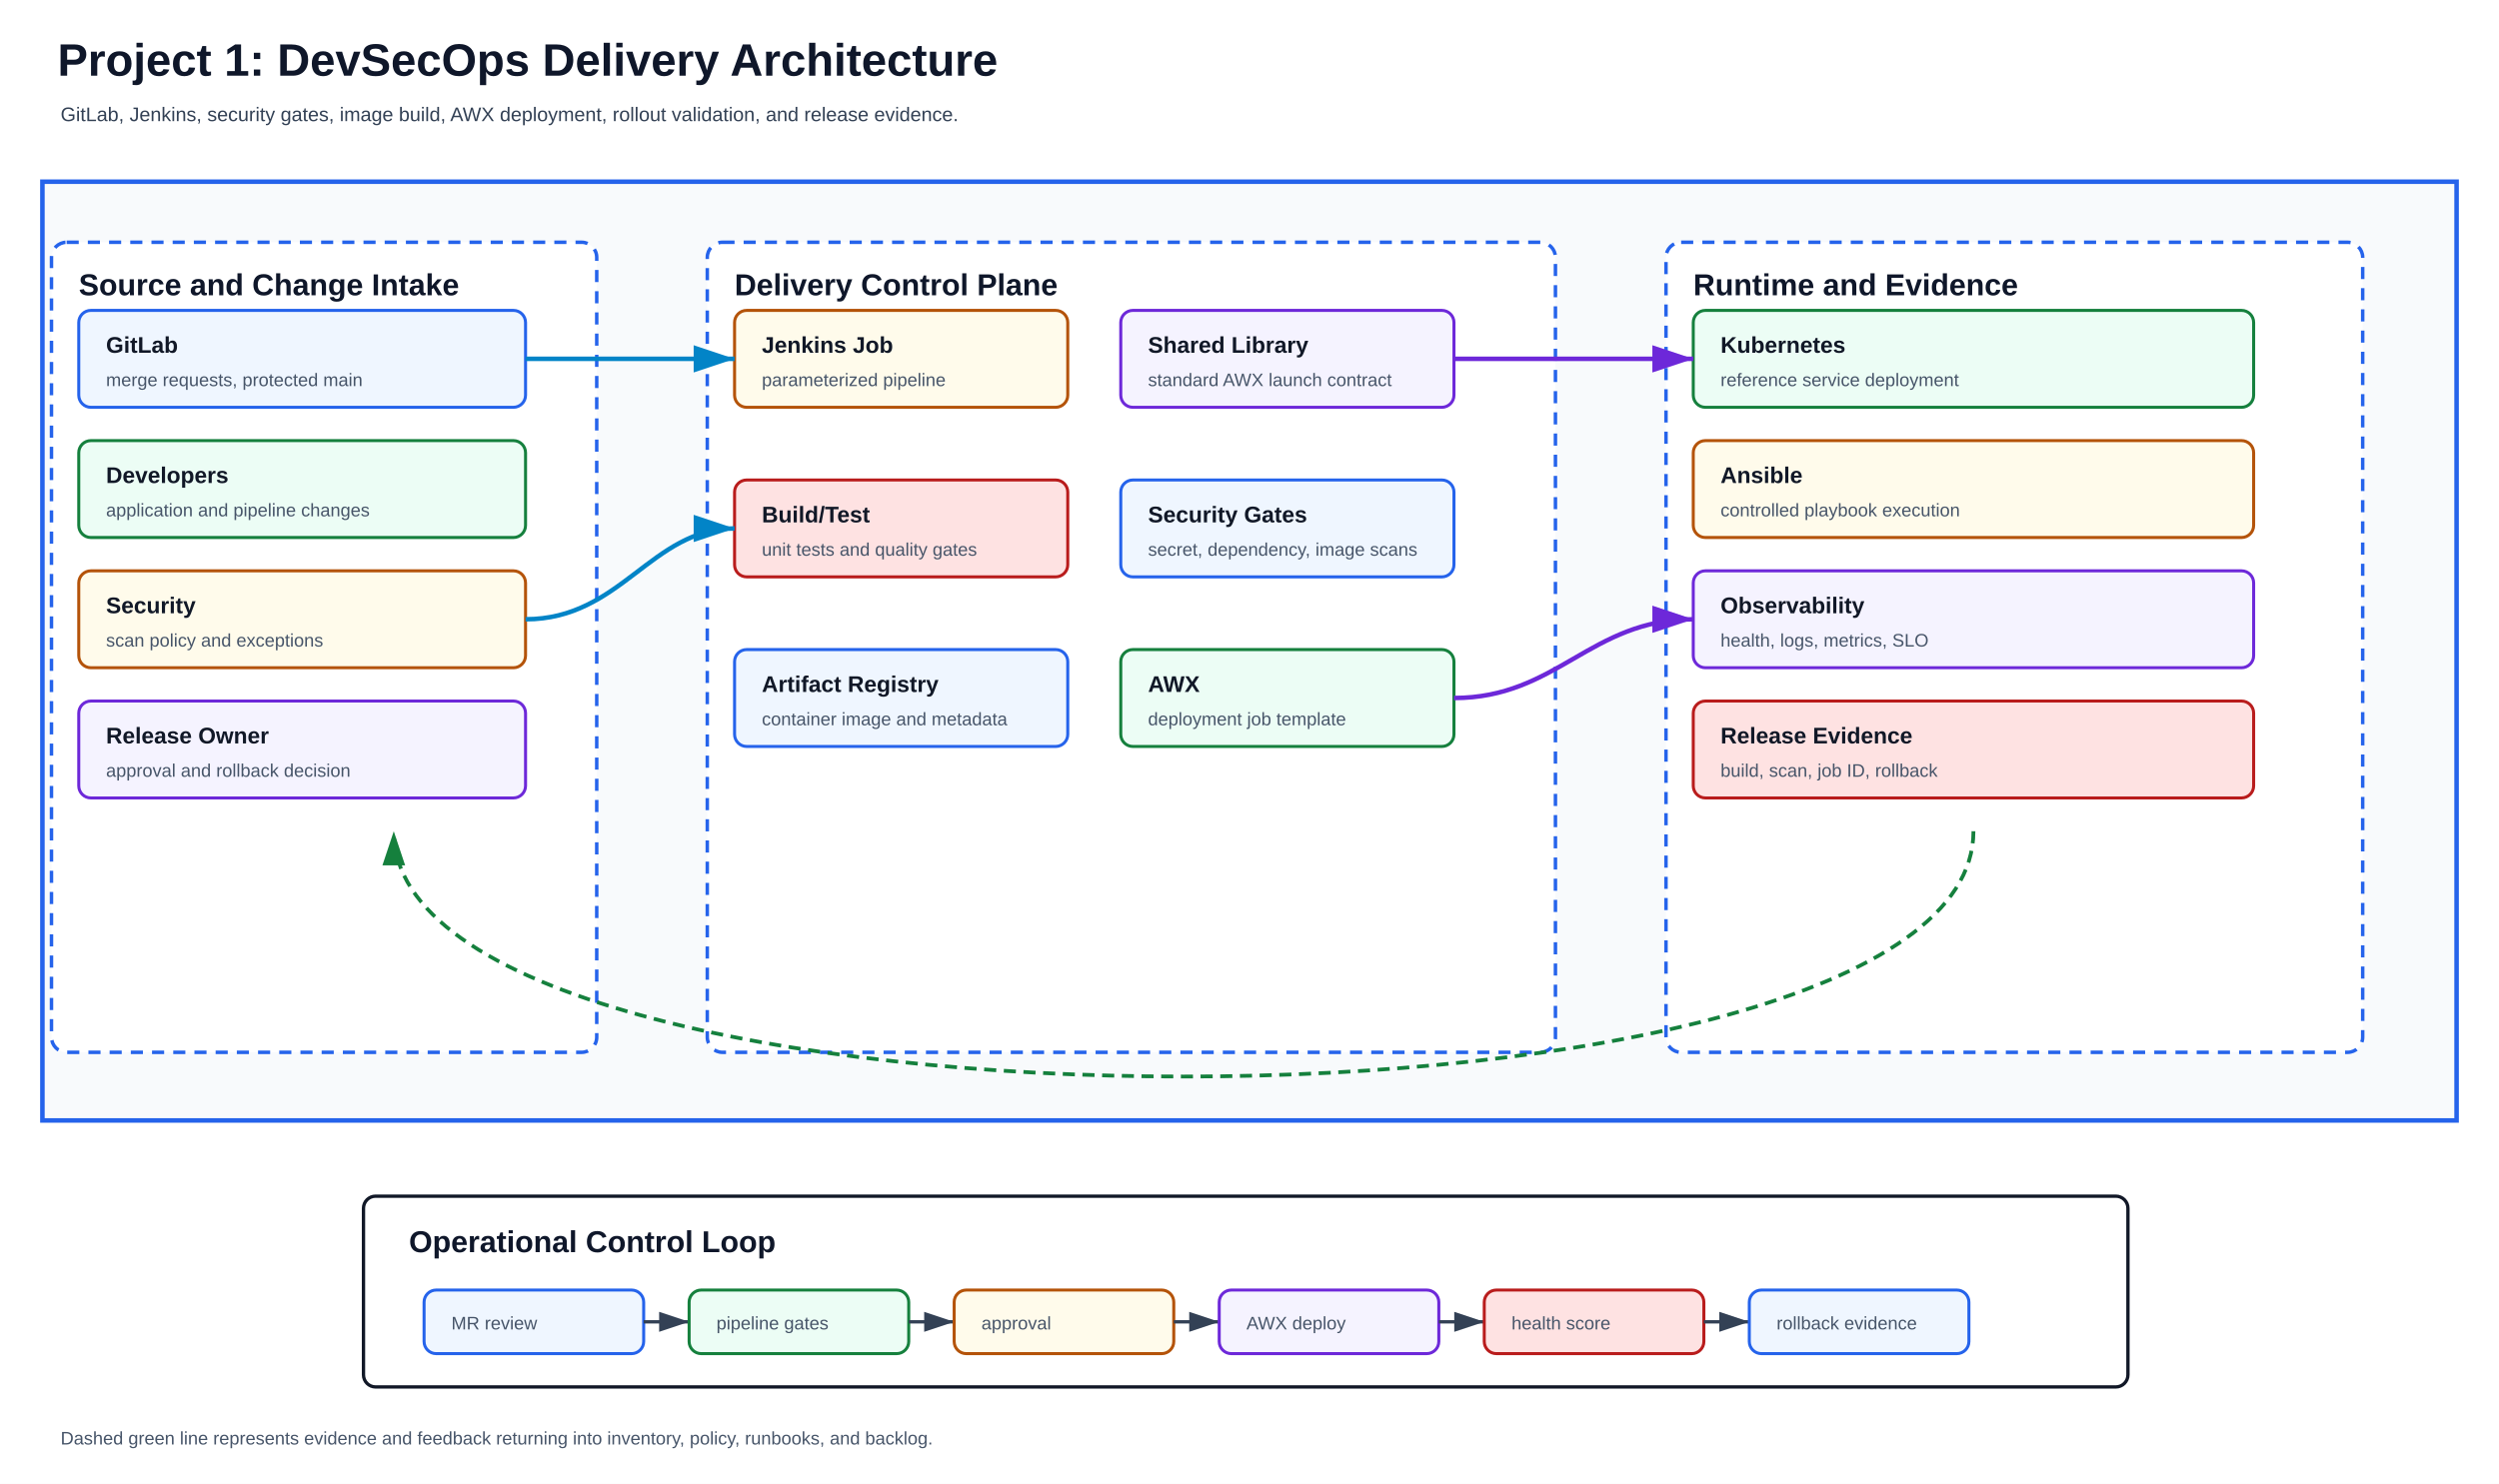
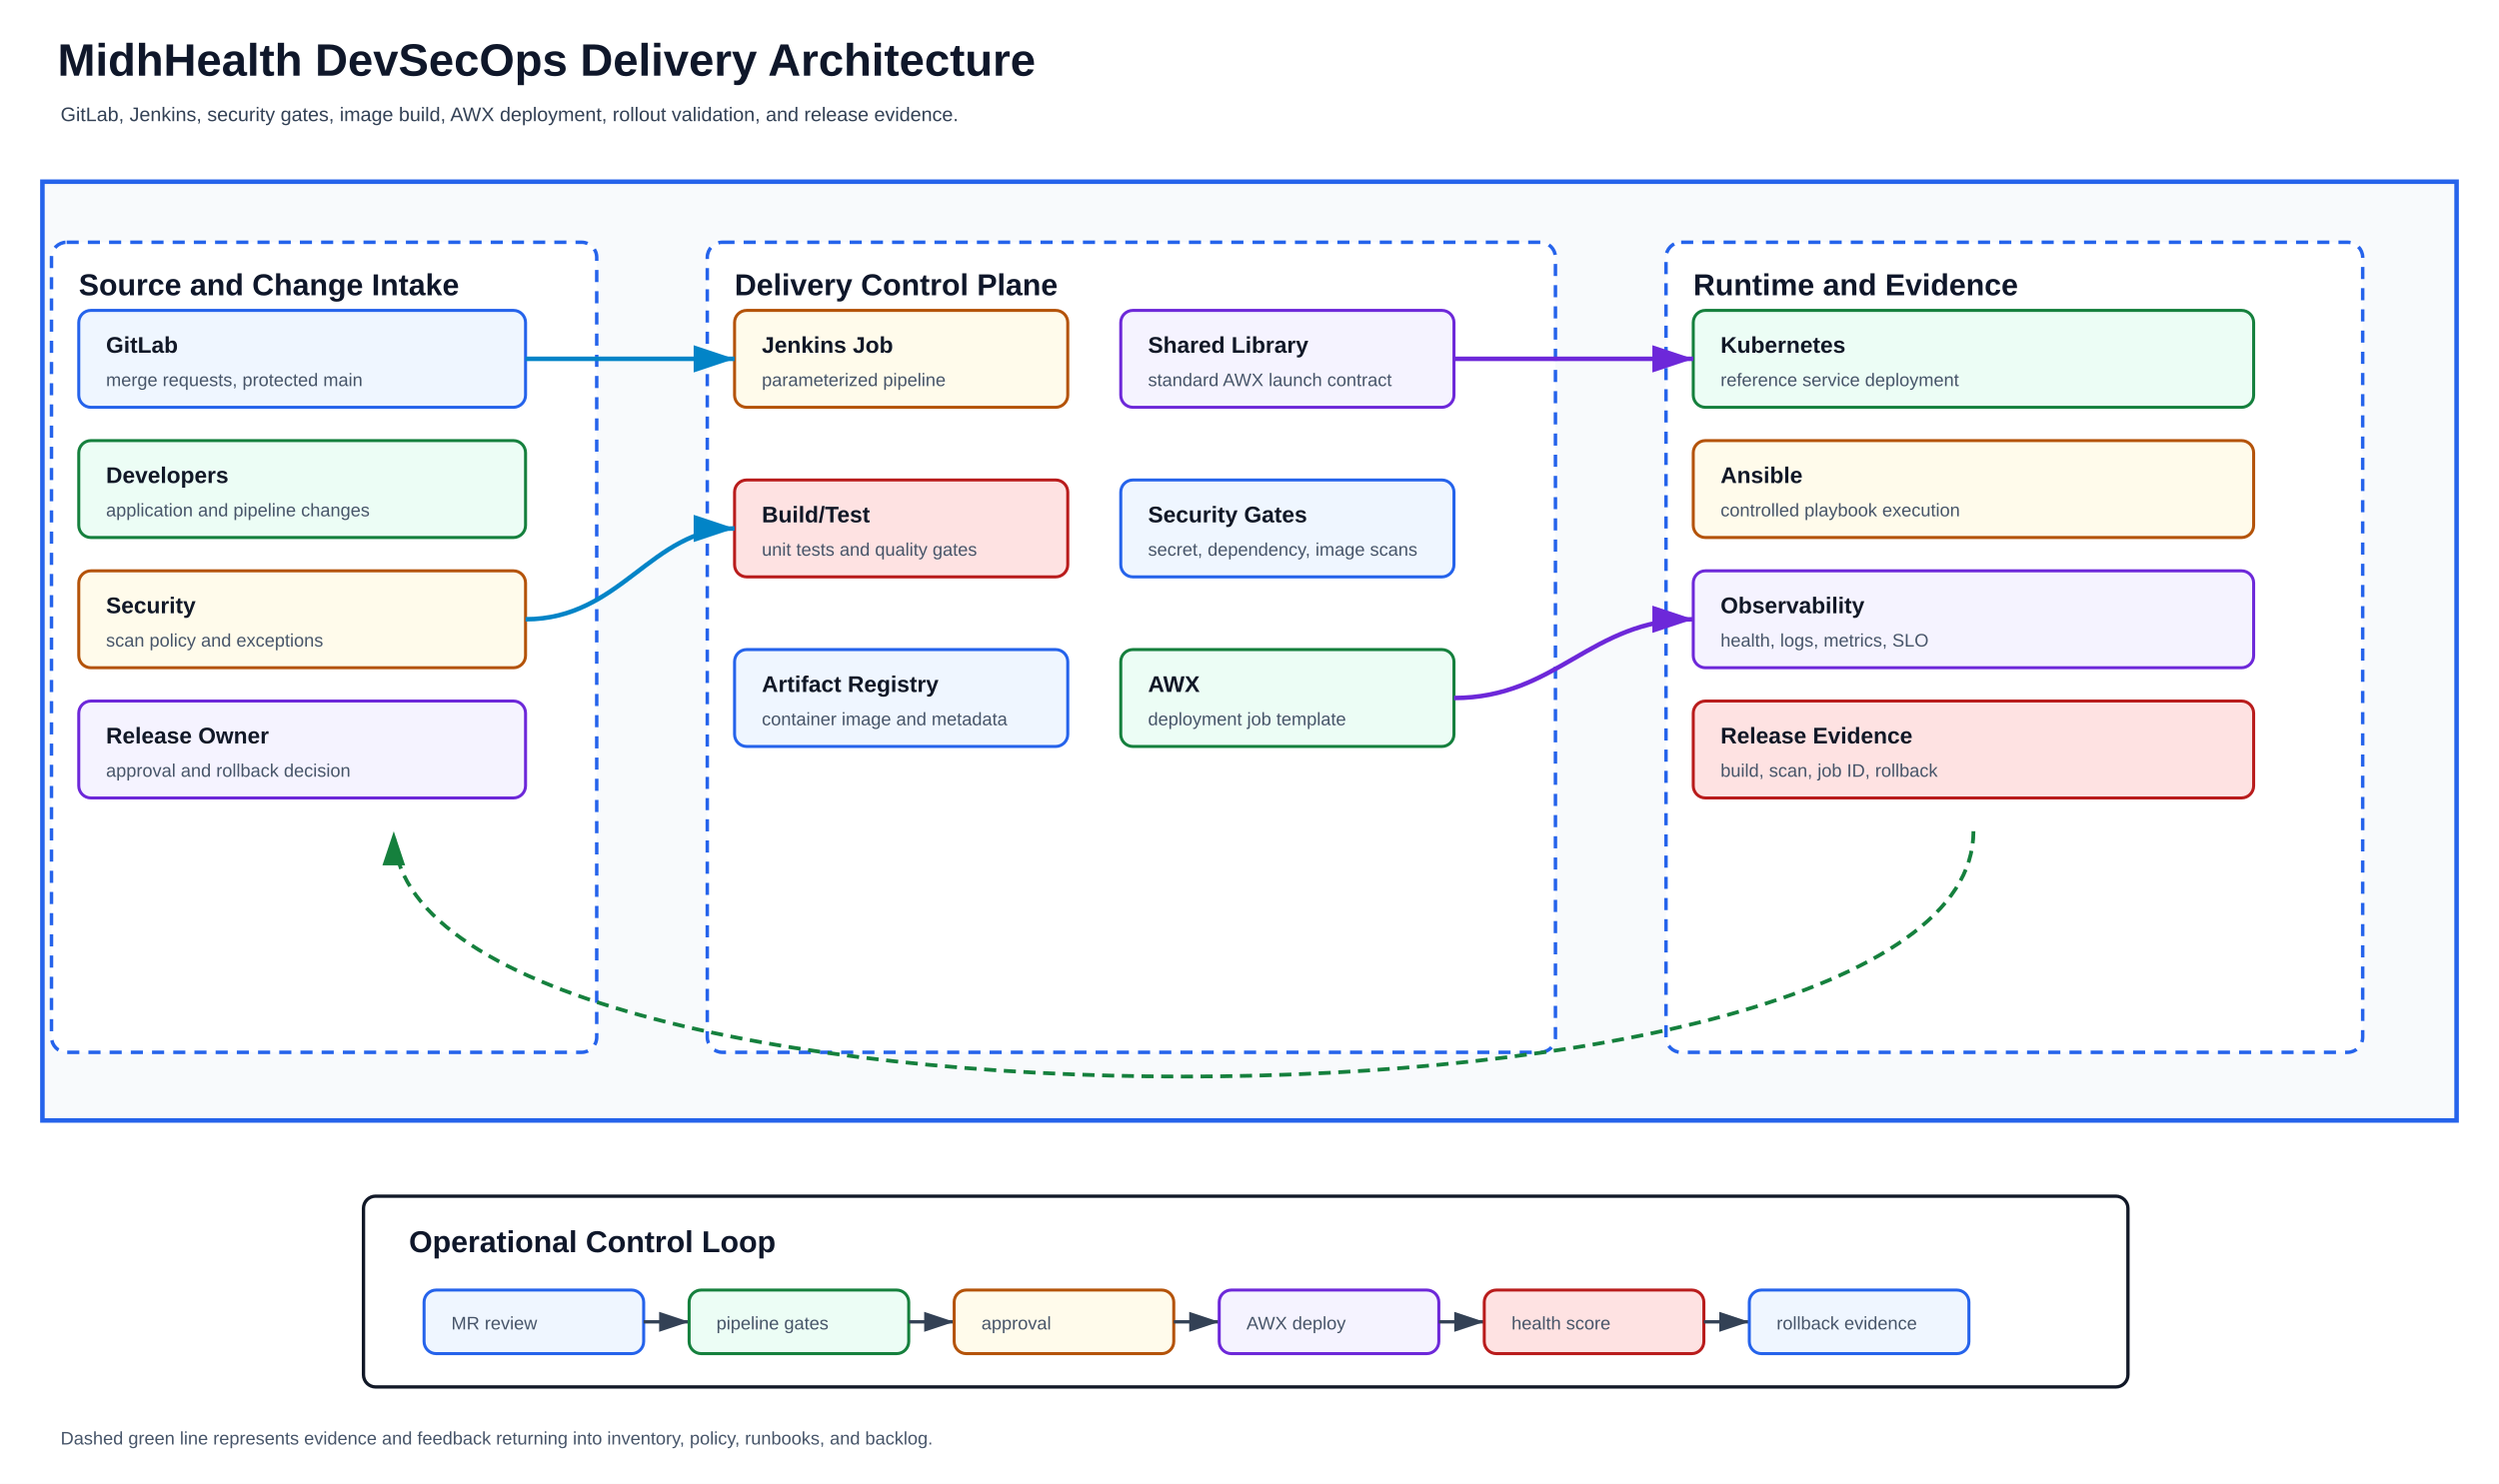
<svg xmlns="http://www.w3.org/2000/svg" width="1650" height="980" viewBox="0 0 1650 980" role="img" aria-labelledby="title desc">
  <defs>
    <style>
.bg{fill:#fff}.outer{fill:#f8fafc;stroke:#2563eb;stroke-width:3}.zone{fill:#fff;stroke:#2563eb;stroke-width:2.3;stroke-dasharray:8 6;rx:10}.panel{fill:#fff;stroke:#111827;stroke-width:2.2;rx:8}.blue{fill:#eff6ff;stroke:#2563eb;stroke-width:2;rx:8}.green{fill:#ecfdf5;stroke:#15803d;stroke-width:2;rx:8}.amber{fill:#fffbeb;stroke:#b45309;stroke-width:2;rx:8}.red{fill:#fee2e2;stroke:#b91c1c;stroke-width:2;rx:8}.purple{fill:#f5f3ff;stroke:#6d28d9;stroke-width:2;rx:8}.title{font:700 30px Arial,sans-serif;fill:#0f172a}.h1{font:700 20px Arial,sans-serif;fill:#0f172a}.h2{font:700 15px Arial,sans-serif;fill:#111827}.txt{font:13px Arial,sans-serif;fill:#334155}.small{font:12px Arial,sans-serif;fill:#475569}.flow{stroke:#334155;stroke-width:2.2;fill:none;marker-end:url(#arrow)}.ctrl{stroke:#6d28d9;stroke-width:3;fill:none;marker-end:url(#arrowP)}.data{stroke:#0284c7;stroke-width:3;fill:none;marker-end:url(#arrowB)}.evidence{stroke:#15803d;stroke-width:2.5;fill:none;stroke-dasharray:8 5;marker-end:url(#arrowG)}
</style>
    <marker id="arrow" markerWidth="10" markerHeight="10" refX="9" refY="3" orient="auto" markerUnits="strokeWidth">
      <path d="M0,0 L0,6 L9,3 z" fill="#334155" />
    </marker>
    <marker id="arrowP" markerWidth="10" markerHeight="10" refX="9" refY="3" orient="auto" markerUnits="strokeWidth">
      <path d="M0,0 L0,6 L9,3 z" fill="#6d28d9" />
    </marker>
    <marker id="arrowB" markerWidth="10" markerHeight="10" refX="9" refY="3" orient="auto" markerUnits="strokeWidth">
      <path d="M0,0 L0,6 L9,3 z" fill="#0284c7" />
    </marker>
    <marker id="arrowG" markerWidth="10" markerHeight="10" refX="9" refY="3" orient="auto" markerUnits="strokeWidth">
      <path d="M0,0 L0,6 L9,3 z" fill="#15803d" />
    </marker>
  </defs>
  <rect class="bg" width="1650" height="980" />
-   <text class="title" x="38" y="50">Project 1: DevSecOps Delivery Architecture</text>
+   <text class="title" x="38" y="50">MidhHealth DevSecOps Delivery Architecture</text>
  <text class="txt" x="40" y="80">GitLab, Jenkins, security gates, image build, AWX deployment, rollout validation, and release evidence.</text>
  <rect class="outer" x="28" y="120" width="1594" height="620" />
  <rect class="zone" x="34" y="160" width="360" height="535" />
  <text class="h1" x="52" y="195">Source and Change Intake</text>
  <rect class="zone" x="467" y="160" width="560" height="535" />
  <text class="h1" x="485" y="195">Delivery Control Plane</text>
  <rect class="zone" x="1100" y="160" width="460" height="535" />
  <text class="h1" x="1118" y="195">Runtime and Evidence</text>
  <rect class="blue" x="52" y="205" width="295" height="64" />
  <text class="h2" x="70" y="233">GitLab</text>
  <text class="small" x="70" y="255">merge requests, protected main</text>
  <rect class="green" x="52" y="291" width="295" height="64" />
  <text class="h2" x="70" y="319">Developers</text>
  <text class="small" x="70" y="341">application and pipeline changes</text>
  <rect class="amber" x="52" y="377" width="295" height="64" />
  <text class="h2" x="70" y="405">Security</text>
  <text class="small" x="70" y="427">scan policy and exceptions</text>
  <rect class="purple" x="52" y="463" width="295" height="64" />
  <text class="h2" x="70" y="491">Release Owner</text>
  <text class="small" x="70" y="513">approval and rollback decision</text>
  <rect class="amber" x="485" y="205" width="220" height="64" />
  <text class="h2" x="503" y="233">Jenkins Job</text>
  <text class="small" x="503" y="255">parameterized pipeline</text>
  <rect class="purple" x="740" y="205" width="220" height="64" />
  <text class="h2" x="758" y="233">Shared Library</text>
  <text class="small" x="758" y="255">standard AWX launch contract</text>
  <rect class="red" x="485" y="317" width="220" height="64" />
  <text class="h2" x="503" y="345">Build/Test</text>
  <text class="small" x="503" y="367">unit tests and quality gates</text>
  <rect class="blue" x="740" y="317" width="220" height="64" />
  <text class="h2" x="758" y="345">Security Gates</text>
  <text class="small" x="758" y="367">secret, dependency, image scans</text>
  <rect class="blue" x="485" y="429" width="220" height="64" />
  <text class="h2" x="503" y="457">Artifact Registry</text>
  <text class="small" x="503" y="479">container image and metadata</text>
  <rect class="green" x="740" y="429" width="220" height="64" />
  <text class="h2" x="758" y="457">AWX</text>
  <text class="small" x="758" y="479">deployment job template</text>
  <rect class="green" x="1118" y="205" width="370" height="64" />
  <text class="h2" x="1136" y="233">Kubernetes</text>
  <text class="small" x="1136" y="255">reference service deployment</text>
  <rect class="amber" x="1118" y="291" width="370" height="64" />
  <text class="h2" x="1136" y="319">Ansible</text>
  <text class="small" x="1136" y="341">controlled playbook execution</text>
  <rect class="purple" x="1118" y="377" width="370" height="64" />
  <text class="h2" x="1136" y="405">Observability</text>
  <text class="small" x="1136" y="427">health, logs, metrics, SLO</text>
  <rect class="red" x="1118" y="463" width="370" height="64" />
  <text class="h2" x="1136" y="491">Release Evidence</text>
  <text class="small" x="1136" y="513">build, scan, job ID, rollback</text>
  <path class="data" d="M347 237 C410 237 430 237 485 237" />
  <path class="data" d="M347 409 C410 409 430 349 485 349" />
  <path class="ctrl" d="M960 237 C1028 237 1050 237 1118 237" />
  <path class="ctrl" d="M960 461 C1028 461 1050 409 1118 409" />
  <path class="evidence" d="M1303 549 C1303 765 260 765 260 549" />
  <rect class="panel" x="240" y="790" width="1165" height="126" />
  <text class="h1" x="270" y="827">Operational Control Loop</text>
  <rect class="blue" x="280" y="852" width="145" height="42" />
  <text class="small" x="298" y="878">MR review</text>
  <path class="flow" d="M425 873 L455 873" />
  <rect class="green" x="455" y="852" width="145" height="42" />
  <text class="small" x="473" y="878">pipeline gates</text>
  <path class="flow" d="M600 873 L630 873" />
  <rect class="amber" x="630" y="852" width="145" height="42" />
  <text class="small" x="648" y="878">approval</text>
  <path class="flow" d="M775 873 L805 873" />
  <rect class="purple" x="805" y="852" width="145" height="42" />
  <text class="small" x="823" y="878">AWX deploy</text>
  <path class="flow" d="M950 873 L980 873" />
  <rect class="red" x="980" y="852" width="145" height="42" />
  <text class="small" x="998" y="878">health score</text>
  <path class="flow" d="M1125 873 L1155 873" />
  <rect class="blue" x="1155" y="852" width="145" height="42" />
  <text class="small" x="1173" y="878">rollback evidence</text>
  <text class="small" x="40" y="954">Dashed green line represents evidence and feedback returning into inventory, policy, runbooks, and backlog.</text>
</svg>
